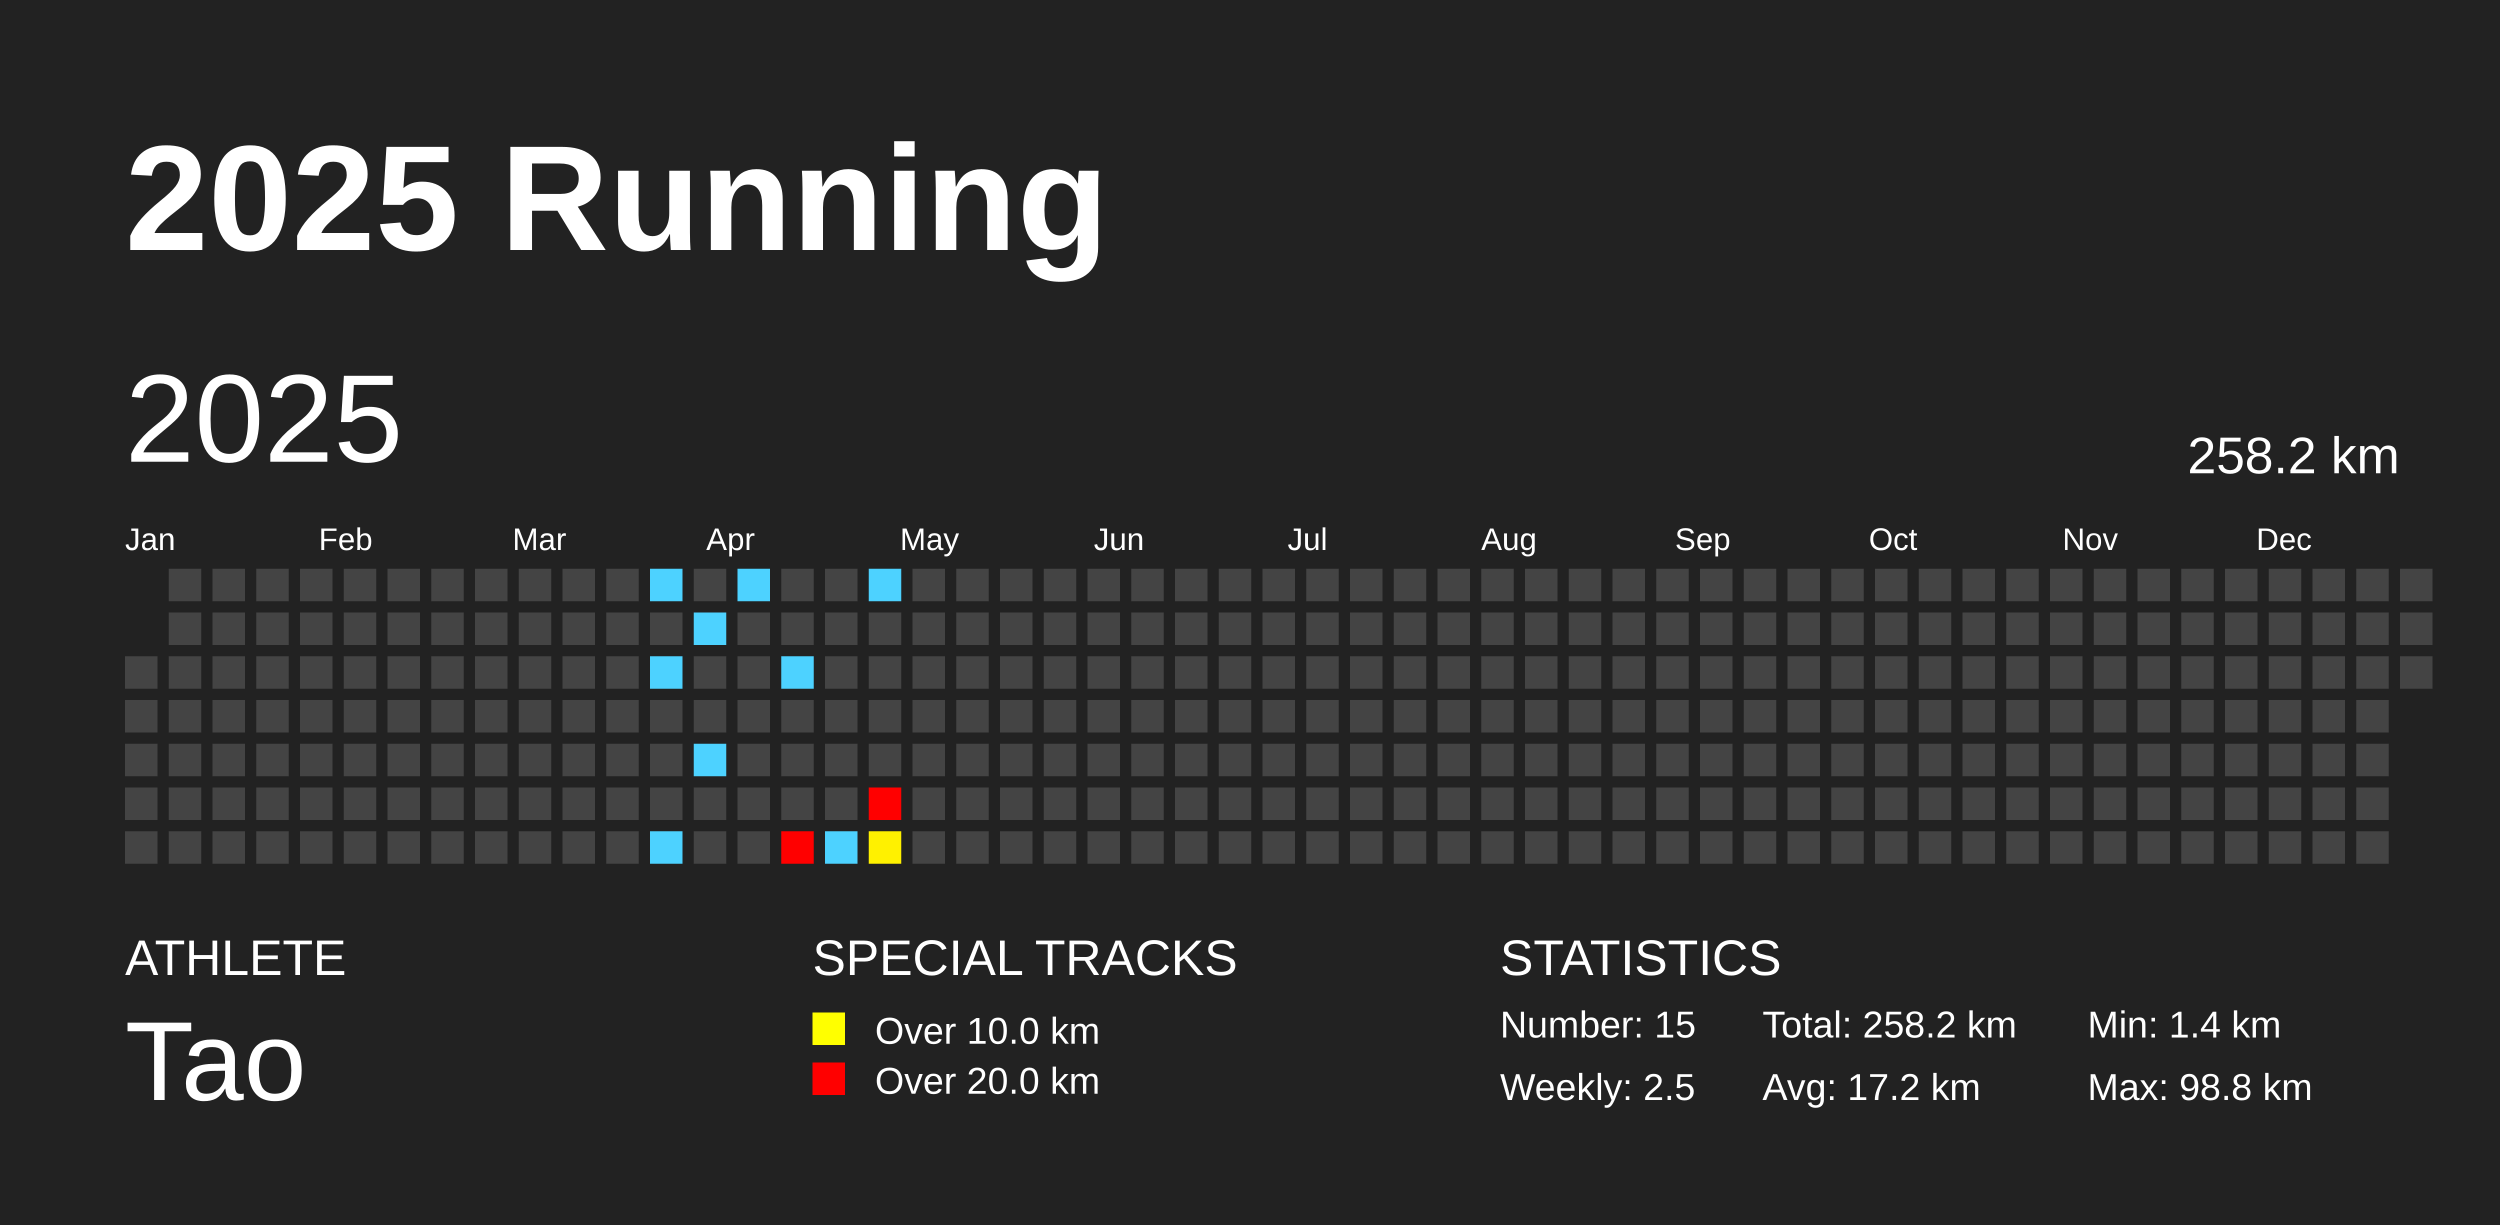
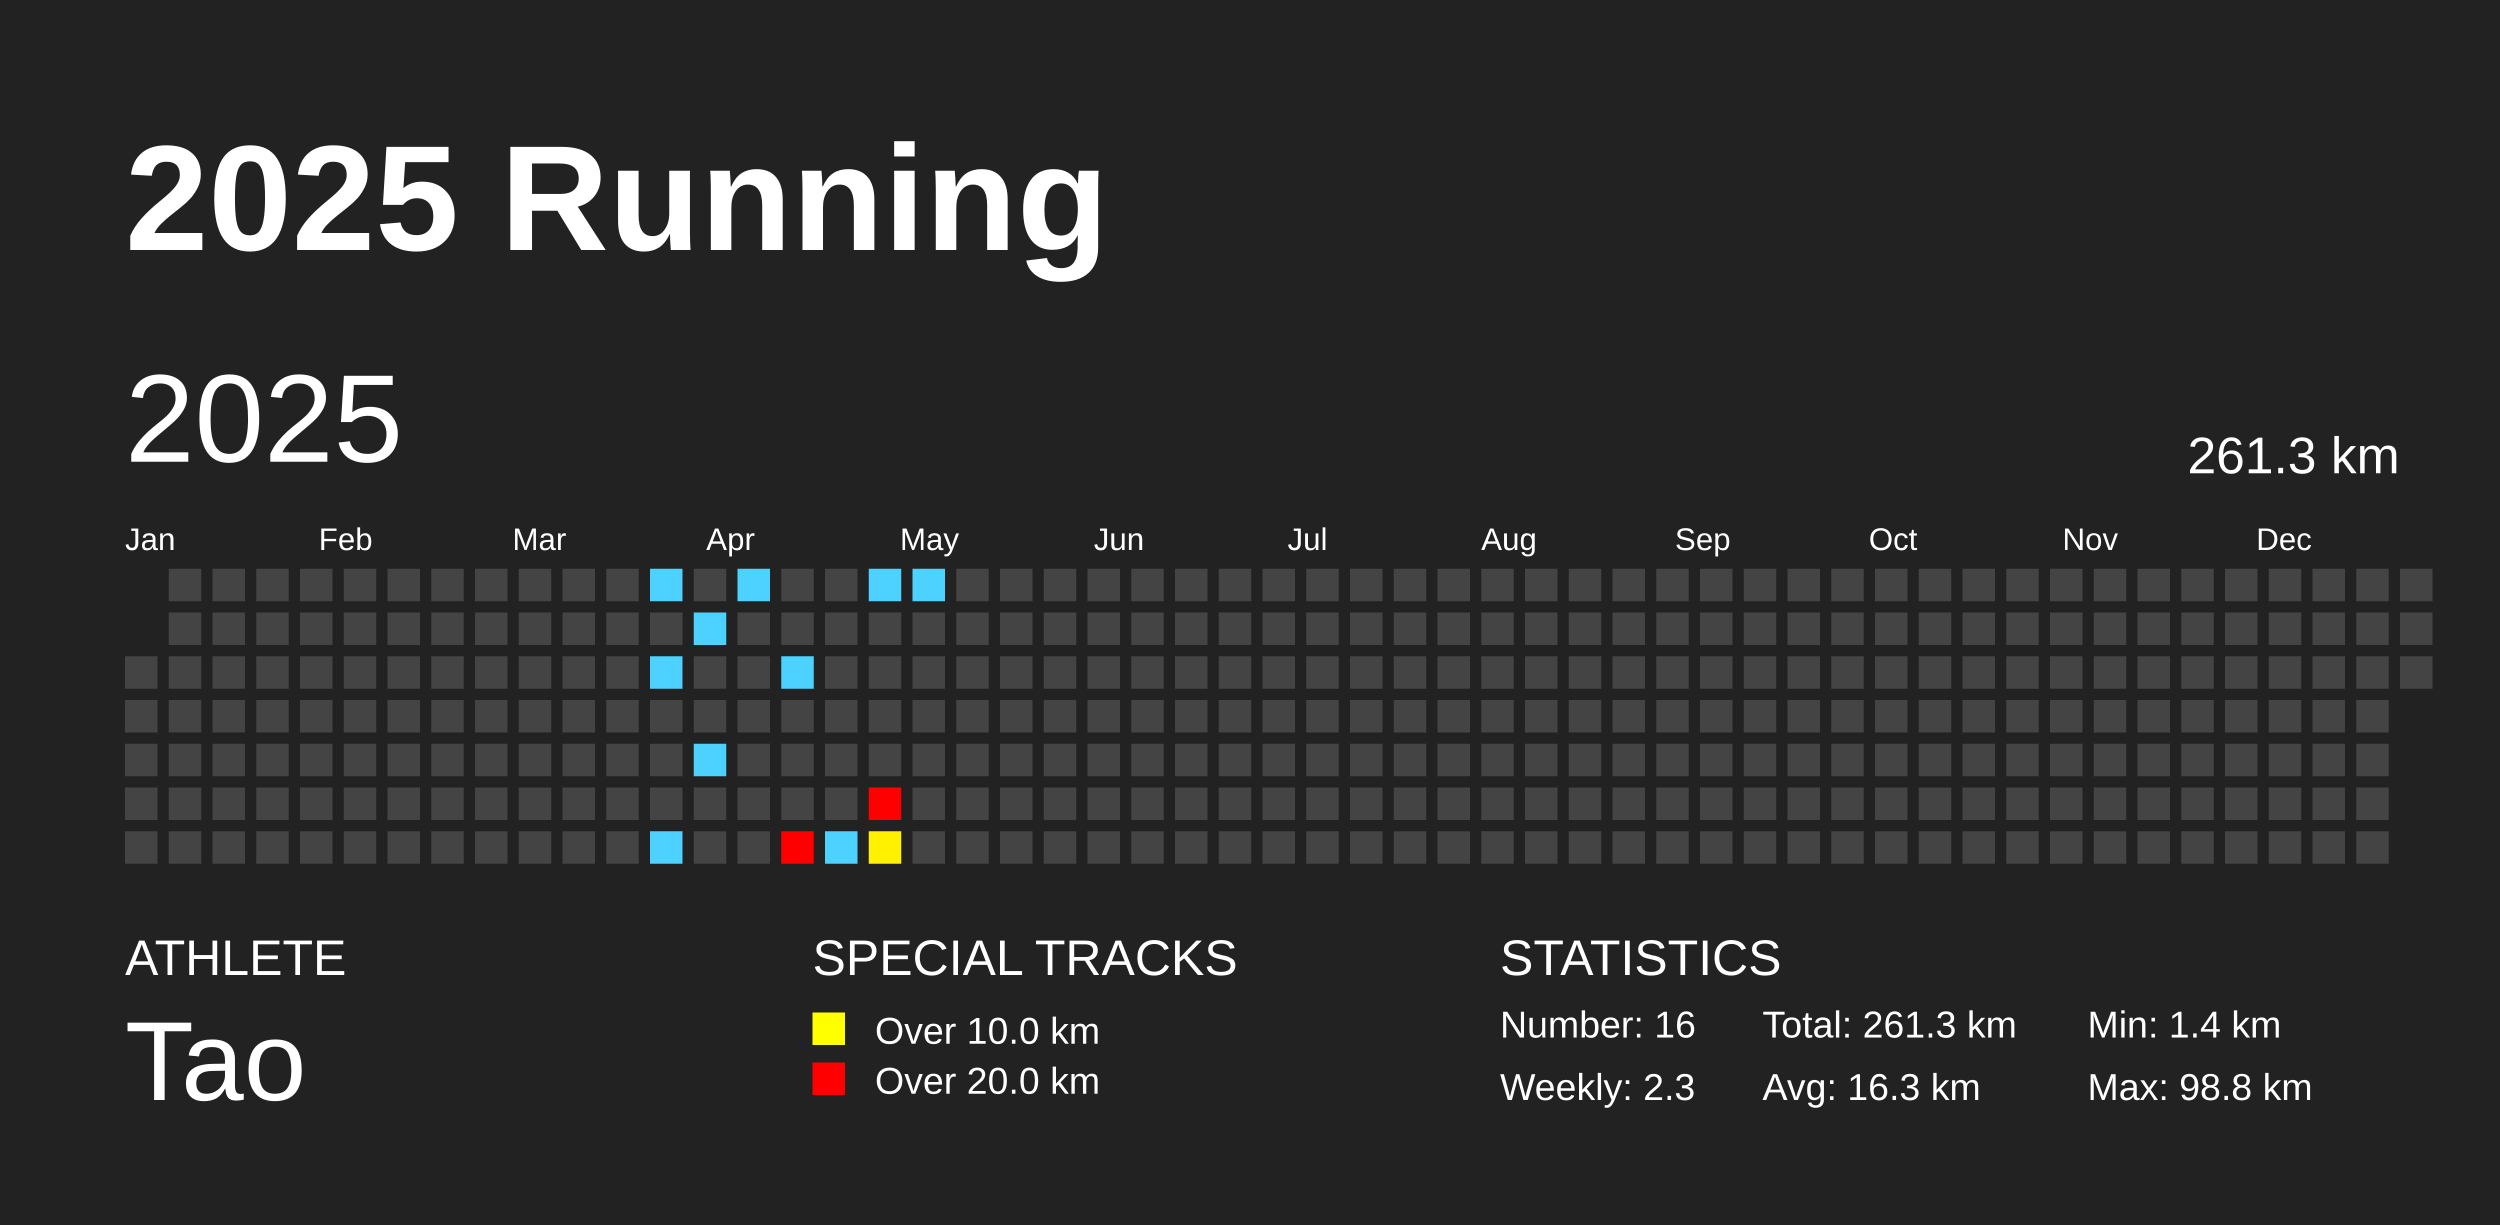
<svg xmlns="http://www.w3.org/2000/svg" baseProfile="full" height="98mm" version="1.1" viewBox="0,0,200,98" width="200mm">
  <defs />
  <rect fill="#222222" height="98" width="200" x="0" y="0" />
  <text fill="#FFFFFF" style="font-size:12px; font-family:Arial; font-weight:bold;" x="10" y="20">2025 Running</text>
  <text fill="#FFFFFF" style="font-size:4px; font-family:Arial" x="10" y="78">ATHLETE</text>
  <text fill="#FFFFFF" style="font-size:9px; font-family:Arial" x="10" y="88">Tao</text>
  <text fill="#FFFFFF" style="font-size:4px; font-family:Arial" x="65" y="78">SPECIAL TRACKS</text>
  <rect fill="yellow" height="2.6" width="2.6" x="65" y="81" />
  <text fill="#FFFFFF" style="font-size:3px; font-family:Arial" x="70" y="83.5">Over 10.0 km</text>
  <rect fill="red" height="2.6" width="2.6" x="65" y="85" />
  <text fill="#FFFFFF" style="font-size:3px; font-family:Arial" x="70" y="87.5">Over 20.0 km</text>
  <text fill="#FFFFFF" style="font-size:4px; font-family:Arial" x="120" y="78">STATISTICS</text>
-   <text fill="#FFFFFF" style="font-size:3px; font-family:Arial" x="120" y="83">Number: 15</text>
-   <text fill="#FFFFFF" style="font-size:3px; font-family:Arial" x="120" y="88">Weekly: 2.5</text>
-   <text fill="#FFFFFF" style="font-size:3px; font-family:Arial" x="141" y="83">Total: 258.2 km</text>
-   <text fill="#FFFFFF" style="font-size:3px; font-family:Arial" x="141" y="88">Avg: 17.2 km</text>
+   <text fill="#FFFFFF" style="font-size:3px; font-family:Arial" x="120" y="83">Number: 16</text>
+   <text fill="#FFFFFF" style="font-size:3px; font-family:Arial" x="120" y="88">Weekly: 2.3</text>
+   <text fill="#FFFFFF" style="font-size:3px; font-family:Arial" x="141" y="83">Total: 261.3 km</text>
+   <text fill="#FFFFFF" style="font-size:3px; font-family:Arial" x="141" y="88">Avg: 16.3 km</text>
  <text fill="#FFFFFF" style="font-size:3px; font-family:Arial" x="167" y="83">Min: 1.4 km</text>
  <text fill="#FFFFFF" style="font-size:3px; font-family:Arial" x="167" y="88">Max: 98.8 km</text>
  <text dominant-baseline="hanging" fill="#FFFFFF" style="font-size:10.0px; font-family:Arial;" x="10" y="30">2025</text>
-   <text dominant-baseline="hanging" fill="#FFFFFF" style="font-size:4.125px; font-family:Arial;" x="175" y="35">258.2 km</text>
+   <text dominant-baseline="hanging" fill="#FFFFFF" style="font-size:4.125px; font-family:Arial;" x="175" y="35">261.3 km</text>
  <text fill="#FFFFFF" style="font-size:2.5px; font-family:Arial" x="10.0" y="44">Jan</text>
  <text fill="#FFFFFF" style="font-size:2.5px; font-family:Arial" x="25.5" y="44">Feb</text>
  <text fill="#FFFFFF" style="font-size:2.5px; font-family:Arial" x="41.0" y="44">Mar</text>
  <text fill="#FFFFFF" style="font-size:2.5px; font-family:Arial" x="56.5" y="44">Apr</text>
  <text fill="#FFFFFF" style="font-size:2.5px; font-family:Arial" x="72.0" y="44">May</text>
  <text fill="#FFFFFF" style="font-size:2.5px; font-family:Arial" x="87.5" y="44">Jun</text>
  <text fill="#FFFFFF" style="font-size:2.5px; font-family:Arial" x="103.0" y="44">Jul</text>
  <text fill="#FFFFFF" style="font-size:2.5px; font-family:Arial" x="118.5" y="44">Aug</text>
  <text fill="#FFFFFF" style="font-size:2.5px; font-family:Arial" x="134.0" y="44">Sep</text>
  <text fill="#FFFFFF" style="font-size:2.5px; font-family:Arial" x="149.5" y="44">Oct</text>
  <text fill="#FFFFFF" style="font-size:2.5px; font-family:Arial" x="165.0" y="44">Nov</text>
  <text fill="#FFFFFF" style="font-size:2.5px; font-family:Arial" x="180.5" y="44">Dec</text>
  <rect fill="#444444" height="2.6" width="2.6" x="10.0" y="52.5" />
  <rect fill="#444444" height="2.6" width="2.6" x="10.0" y="56.0" />
  <rect fill="#444444" height="2.6" width="2.6" x="10.0" y="59.5" />
  <rect fill="#444444" height="2.6" width="2.6" x="10.0" y="63.0" />
  <rect fill="#444444" height="2.6" width="2.6" x="10.0" y="66.5" />
  <rect fill="#444444" height="2.6" width="2.6" x="13.5" y="45.5" />
  <rect fill="#444444" height="2.6" width="2.6" x="13.5" y="49.0" />
  <rect fill="#444444" height="2.6" width="2.6" x="13.5" y="52.5" />
  <rect fill="#444444" height="2.6" width="2.6" x="13.5" y="56.0" />
  <rect fill="#444444" height="2.6" width="2.6" x="13.5" y="59.5" />
  <rect fill="#444444" height="2.6" width="2.6" x="13.5" y="63.0" />
  <rect fill="#444444" height="2.6" width="2.6" x="13.5" y="66.5" />
  <rect fill="#444444" height="2.6" width="2.6" x="17.0" y="45.5" />
  <rect fill="#444444" height="2.6" width="2.6" x="17.0" y="49.0" />
  <rect fill="#444444" height="2.6" width="2.6" x="17.0" y="52.5" />
  <rect fill="#444444" height="2.6" width="2.6" x="17.0" y="56.0" />
  <rect fill="#444444" height="2.6" width="2.6" x="17.0" y="59.5" />
  <rect fill="#444444" height="2.6" width="2.6" x="17.0" y="63.0" />
  <rect fill="#444444" height="2.6" width="2.6" x="17.0" y="66.5" />
  <rect fill="#444444" height="2.6" width="2.6" x="20.5" y="45.5" />
  <rect fill="#444444" height="2.6" width="2.6" x="20.5" y="49.0" />
  <rect fill="#444444" height="2.6" width="2.6" x="20.5" y="52.5" />
  <rect fill="#444444" height="2.6" width="2.6" x="20.5" y="56.0" />
  <rect fill="#444444" height="2.6" width="2.6" x="20.5" y="59.5" />
  <rect fill="#444444" height="2.6" width="2.6" x="20.5" y="63.0" />
  <rect fill="#444444" height="2.6" width="2.6" x="20.5" y="66.5" />
  <rect fill="#444444" height="2.6" width="2.6" x="24.0" y="45.5" />
  <rect fill="#444444" height="2.6" width="2.6" x="24.0" y="49.0" />
  <rect fill="#444444" height="2.6" width="2.6" x="24.0" y="52.5" />
  <rect fill="#444444" height="2.6" width="2.6" x="24.0" y="56.0" />
  <rect fill="#444444" height="2.6" width="2.6" x="24.0" y="59.5" />
  <rect fill="#444444" height="2.6" width="2.6" x="24.0" y="63.0" />
  <rect fill="#444444" height="2.6" width="2.6" x="24.0" y="66.5" />
  <rect fill="#444444" height="2.6" width="2.6" x="27.5" y="45.5" />
  <rect fill="#444444" height="2.6" width="2.6" x="27.5" y="49.0" />
  <rect fill="#444444" height="2.6" width="2.6" x="27.5" y="52.5" />
  <rect fill="#444444" height="2.6" width="2.6" x="27.5" y="56.0" />
  <rect fill="#444444" height="2.6" width="2.6" x="27.5" y="59.5" />
  <rect fill="#444444" height="2.6" width="2.6" x="27.5" y="63.0" />
  <rect fill="#444444" height="2.6" width="2.6" x="27.5" y="66.5" />
  <rect fill="#444444" height="2.6" width="2.6" x="31.0" y="45.5" />
  <rect fill="#444444" height="2.6" width="2.6" x="31.0" y="49.0" />
  <rect fill="#444444" height="2.6" width="2.6" x="31.0" y="52.5" />
  <rect fill="#444444" height="2.6" width="2.6" x="31.0" y="56.0" />
  <rect fill="#444444" height="2.6" width="2.6" x="31.0" y="59.5" />
  <rect fill="#444444" height="2.6" width="2.6" x="31.0" y="63.0" />
  <rect fill="#444444" height="2.6" width="2.6" x="31.0" y="66.5" />
  <rect fill="#444444" height="2.6" width="2.6" x="34.5" y="45.5" />
  <rect fill="#444444" height="2.6" width="2.6" x="34.5" y="49.0" />
  <rect fill="#444444" height="2.6" width="2.6" x="34.5" y="52.5" />
  <rect fill="#444444" height="2.6" width="2.6" x="34.5" y="56.0" />
  <rect fill="#444444" height="2.6" width="2.6" x="34.5" y="59.5" />
  <rect fill="#444444" height="2.6" width="2.6" x="34.5" y="63.0" />
  <rect fill="#444444" height="2.6" width="2.6" x="34.5" y="66.5" />
  <rect fill="#444444" height="2.6" width="2.6" x="38.0" y="45.5" />
  <rect fill="#444444" height="2.6" width="2.6" x="38.0" y="49.0" />
  <rect fill="#444444" height="2.6" width="2.6" x="38.0" y="52.5" />
  <rect fill="#444444" height="2.6" width="2.6" x="38.0" y="56.0" />
  <rect fill="#444444" height="2.6" width="2.6" x="38.0" y="59.5" />
  <rect fill="#444444" height="2.6" width="2.6" x="38.0" y="63.0" />
  <rect fill="#444444" height="2.6" width="2.6" x="38.0" y="66.5" />
  <rect fill="#444444" height="2.6" width="2.6" x="41.5" y="45.5" />
  <rect fill="#444444" height="2.6" width="2.6" x="41.5" y="49.0" />
  <rect fill="#444444" height="2.6" width="2.6" x="41.5" y="52.5" />
  <rect fill="#444444" height="2.6" width="2.6" x="41.5" y="56.0" />
  <rect fill="#444444" height="2.6" width="2.6" x="41.5" y="59.5" />
  <rect fill="#444444" height="2.6" width="2.6" x="41.5" y="63.0" />
  <rect fill="#444444" height="2.6" width="2.6" x="41.5" y="66.5" />
  <rect fill="#444444" height="2.6" width="2.6" x="45.0" y="45.5" />
  <rect fill="#444444" height="2.6" width="2.6" x="45.0" y="49.0" />
  <rect fill="#444444" height="2.6" width="2.6" x="45.0" y="52.5" />
  <rect fill="#444444" height="2.6" width="2.6" x="45.0" y="56.0" />
  <rect fill="#444444" height="2.6" width="2.6" x="45.0" y="59.5" />
  <rect fill="#444444" height="2.6" width="2.6" x="45.0" y="63.0" />
  <rect fill="#444444" height="2.6" width="2.6" x="45.0" y="66.5" />
  <rect fill="#444444" height="2.6" width="2.6" x="48.5" y="45.5" />
  <rect fill="#444444" height="2.6" width="2.6" x="48.5" y="49.0" />
  <rect fill="#444444" height="2.6" width="2.6" x="48.5" y="52.5" />
  <rect fill="#444444" height="2.6" width="2.6" x="48.5" y="56.0" />
  <rect fill="#444444" height="2.6" width="2.6" x="48.5" y="59.5" />
  <rect fill="#444444" height="2.6" width="2.6" x="48.5" y="63.0" />
  <rect fill="#444444" height="2.6" width="2.6" x="48.5" y="66.5" />
  <rect fill="#4dd2ff" height="2.6" width="2.6" x="52.0" y="45.5" />
  <rect fill="#444444" height="2.6" width="2.6" x="52.0" y="49.0" />
  <rect fill="#4dd2ff" height="2.6" width="2.6" x="52.0" y="52.5" />
  <rect fill="#444444" height="2.6" width="2.6" x="52.0" y="56.0" />
  <rect fill="#444444" height="2.6" width="2.6" x="52.0" y="59.5" />
  <rect fill="#444444" height="2.6" width="2.6" x="52.0" y="63.0" />
  <rect fill="#4dd2ff" height="2.6" width="2.6" x="52.0" y="66.5" />
  <rect fill="#444444" height="2.6" width="2.6" x="55.5" y="45.5" />
  <rect fill="#4dd2ff" height="2.6" width="2.6" x="55.5" y="49.0" />
  <rect fill="#444444" height="2.6" width="2.6" x="55.5" y="52.5" />
  <rect fill="#444444" height="2.6" width="2.6" x="55.5" y="56.0" />
  <rect fill="#4dd2ff" height="2.6" width="2.6" x="55.5" y="59.5" />
  <rect fill="#444444" height="2.6" width="2.6" x="55.5" y="63.0" />
  <rect fill="#444444" height="2.6" width="2.6" x="55.5" y="66.5" />
  <rect fill="#4dd2ff" height="2.6" width="2.6" x="59.0" y="45.5" />
  <rect fill="#444444" height="2.6" width="2.6" x="59.0" y="49.0" />
  <rect fill="#444444" height="2.6" width="2.6" x="59.0" y="52.5" />
  <rect fill="#444444" height="2.6" width="2.6" x="59.0" y="56.0" />
  <rect fill="#444444" height="2.6" width="2.6" x="59.0" y="59.5" />
  <rect fill="#444444" height="2.6" width="2.6" x="59.0" y="63.0" />
  <rect fill="#444444" height="2.6" width="2.6" x="59.0" y="66.5" />
  <rect fill="#444444" height="2.6" width="2.6" x="62.5" y="45.5" />
  <rect fill="#444444" height="2.6" width="2.6" x="62.5" y="49.0" />
  <rect fill="#4dd2ff" height="2.6" width="2.6" x="62.5" y="52.5" />
  <rect fill="#444444" height="2.6" width="2.6" x="62.5" y="56.0" />
  <rect fill="#444444" height="2.6" width="2.6" x="62.5" y="59.5" />
  <rect fill="#444444" height="2.6" width="2.6" x="62.5" y="63.0" />
  <rect fill="red" height="2.6" width="2.6" x="62.5" y="66.5" />
  <rect fill="#444444" height="2.6" width="2.6" x="66.0" y="45.5" />
  <rect fill="#444444" height="2.6" width="2.6" x="66.0" y="49.0" />
  <rect fill="#444444" height="2.6" width="2.6" x="66.0" y="52.5" />
  <rect fill="#444444" height="2.6" width="2.6" x="66.0" y="56.0" />
  <rect fill="#444444" height="2.6" width="2.6" x="66.0" y="59.5" />
  <rect fill="#444444" height="2.6" width="2.6" x="66.0" y="63.0" />
  <rect fill="#4dd2ff" height="2.6" width="2.6" x="66.0" y="66.5" />
  <rect fill="#4dd2ff" height="2.6" width="2.6" x="69.5" y="45.5" />
  <rect fill="#444444" height="2.6" width="2.6" x="69.5" y="49.0" />
  <rect fill="#444444" height="2.6" width="2.6" x="69.5" y="52.5" />
  <rect fill="#444444" height="2.6" width="2.6" x="69.5" y="56.0" />
  <rect fill="#444444" height="2.6" width="2.6" x="69.5" y="59.5" />
  <rect fill="red" height="2.6" width="2.6" x="69.5" y="63.0" />
  <rect fill="#fff100" height="2.6" width="2.6" x="69.5" y="66.5" />
-   <rect fill="#444444" height="2.6" width="2.6" x="73.0" y="45.5" />
+   <rect fill="#4dd2ff" height="2.6" width="2.6" x="73.0" y="45.5" />
  <rect fill="#444444" height="2.6" width="2.6" x="73.0" y="49.0" />
  <rect fill="#444444" height="2.6" width="2.6" x="73.0" y="52.5" />
  <rect fill="#444444" height="2.6" width="2.6" x="73.0" y="56.0" />
  <rect fill="#444444" height="2.6" width="2.6" x="73.0" y="59.5" />
  <rect fill="#444444" height="2.6" width="2.6" x="73.0" y="63.0" />
  <rect fill="#444444" height="2.6" width="2.6" x="73.0" y="66.5" />
  <rect fill="#444444" height="2.6" width="2.6" x="76.5" y="45.5" />
  <rect fill="#444444" height="2.6" width="2.6" x="76.5" y="49.0" />
  <rect fill="#444444" height="2.6" width="2.6" x="76.5" y="52.5" />
  <rect fill="#444444" height="2.6" width="2.6" x="76.5" y="56.0" />
  <rect fill="#444444" height="2.6" width="2.6" x="76.5" y="59.5" />
  <rect fill="#444444" height="2.6" width="2.6" x="76.5" y="63.0" />
  <rect fill="#444444" height="2.6" width="2.6" x="76.5" y="66.5" />
  <rect fill="#444444" height="2.6" width="2.6" x="80.0" y="45.5" />
  <rect fill="#444444" height="2.6" width="2.6" x="80.0" y="49.0" />
  <rect fill="#444444" height="2.6" width="2.6" x="80.0" y="52.5" />
  <rect fill="#444444" height="2.6" width="2.6" x="80.0" y="56.0" />
  <rect fill="#444444" height="2.6" width="2.6" x="80.0" y="59.5" />
  <rect fill="#444444" height="2.6" width="2.6" x="80.0" y="63.0" />
  <rect fill="#444444" height="2.6" width="2.6" x="80.0" y="66.5" />
  <rect fill="#444444" height="2.6" width="2.6" x="83.5" y="45.5" />
  <rect fill="#444444" height="2.6" width="2.6" x="83.5" y="49.0" />
  <rect fill="#444444" height="2.6" width="2.6" x="83.5" y="52.5" />
  <rect fill="#444444" height="2.6" width="2.6" x="83.5" y="56.0" />
  <rect fill="#444444" height="2.6" width="2.6" x="83.5" y="59.5" />
  <rect fill="#444444" height="2.6" width="2.6" x="83.5" y="63.0" />
  <rect fill="#444444" height="2.6" width="2.6" x="83.5" y="66.5" />
  <rect fill="#444444" height="2.6" width="2.6" x="87.0" y="45.5" />
  <rect fill="#444444" height="2.6" width="2.6" x="87.0" y="49.0" />
  <rect fill="#444444" height="2.6" width="2.6" x="87.0" y="52.5" />
  <rect fill="#444444" height="2.6" width="2.6" x="87.0" y="56.0" />
  <rect fill="#444444" height="2.6" width="2.6" x="87.0" y="59.5" />
  <rect fill="#444444" height="2.6" width="2.6" x="87.0" y="63.0" />
  <rect fill="#444444" height="2.6" width="2.6" x="87.0" y="66.5" />
  <rect fill="#444444" height="2.6" width="2.6" x="90.5" y="45.5" />
  <rect fill="#444444" height="2.6" width="2.6" x="90.5" y="49.0" />
  <rect fill="#444444" height="2.6" width="2.6" x="90.5" y="52.5" />
  <rect fill="#444444" height="2.6" width="2.6" x="90.5" y="56.0" />
  <rect fill="#444444" height="2.6" width="2.6" x="90.5" y="59.5" />
  <rect fill="#444444" height="2.6" width="2.6" x="90.5" y="63.0" />
  <rect fill="#444444" height="2.6" width="2.6" x="90.5" y="66.5" />
  <rect fill="#444444" height="2.6" width="2.6" x="94.0" y="45.5" />
  <rect fill="#444444" height="2.6" width="2.6" x="94.0" y="49.0" />
  <rect fill="#444444" height="2.6" width="2.6" x="94.0" y="52.5" />
  <rect fill="#444444" height="2.6" width="2.6" x="94.0" y="56.0" />
  <rect fill="#444444" height="2.6" width="2.6" x="94.0" y="59.5" />
  <rect fill="#444444" height="2.6" width="2.6" x="94.0" y="63.0" />
  <rect fill="#444444" height="2.6" width="2.6" x="94.0" y="66.5" />
  <rect fill="#444444" height="2.6" width="2.6" x="97.5" y="45.5" />
  <rect fill="#444444" height="2.6" width="2.6" x="97.5" y="49.0" />
  <rect fill="#444444" height="2.6" width="2.6" x="97.5" y="52.5" />
  <rect fill="#444444" height="2.6" width="2.6" x="97.5" y="56.0" />
  <rect fill="#444444" height="2.6" width="2.6" x="97.5" y="59.5" />
  <rect fill="#444444" height="2.6" width="2.6" x="97.5" y="63.0" />
  <rect fill="#444444" height="2.6" width="2.6" x="97.5" y="66.5" />
  <rect fill="#444444" height="2.6" width="2.6" x="101.0" y="45.5" />
  <rect fill="#444444" height="2.6" width="2.6" x="101.0" y="49.0" />
  <rect fill="#444444" height="2.6" width="2.6" x="101.0" y="52.5" />
  <rect fill="#444444" height="2.6" width="2.6" x="101.0" y="56.0" />
  <rect fill="#444444" height="2.6" width="2.6" x="101.0" y="59.5" />
  <rect fill="#444444" height="2.6" width="2.6" x="101.0" y="63.0" />
  <rect fill="#444444" height="2.6" width="2.6" x="101.0" y="66.5" />
  <rect fill="#444444" height="2.6" width="2.6" x="104.5" y="45.5" />
  <rect fill="#444444" height="2.6" width="2.6" x="104.5" y="49.0" />
  <rect fill="#444444" height="2.6" width="2.6" x="104.5" y="52.5" />
  <rect fill="#444444" height="2.6" width="2.6" x="104.5" y="56.0" />
  <rect fill="#444444" height="2.6" width="2.6" x="104.5" y="59.5" />
  <rect fill="#444444" height="2.6" width="2.6" x="104.5" y="63.0" />
  <rect fill="#444444" height="2.6" width="2.6" x="104.5" y="66.5" />
  <rect fill="#444444" height="2.6" width="2.6" x="108.0" y="45.5" />
  <rect fill="#444444" height="2.6" width="2.6" x="108.0" y="49.0" />
  <rect fill="#444444" height="2.6" width="2.6" x="108.0" y="52.5" />
  <rect fill="#444444" height="2.6" width="2.6" x="108.0" y="56.0" />
  <rect fill="#444444" height="2.6" width="2.6" x="108.0" y="59.5" />
  <rect fill="#444444" height="2.6" width="2.6" x="108.0" y="63.0" />
  <rect fill="#444444" height="2.6" width="2.6" x="108.0" y="66.5" />
  <rect fill="#444444" height="2.6" width="2.6" x="111.5" y="45.5" />
  <rect fill="#444444" height="2.6" width="2.6" x="111.5" y="49.0" />
  <rect fill="#444444" height="2.6" width="2.6" x="111.5" y="52.5" />
  <rect fill="#444444" height="2.6" width="2.6" x="111.5" y="56.0" />
  <rect fill="#444444" height="2.6" width="2.6" x="111.5" y="59.5" />
  <rect fill="#444444" height="2.6" width="2.6" x="111.5" y="63.0" />
  <rect fill="#444444" height="2.6" width="2.6" x="111.5" y="66.5" />
  <rect fill="#444444" height="2.6" width="2.6" x="115.0" y="45.5" />
  <rect fill="#444444" height="2.6" width="2.6" x="115.0" y="49.0" />
  <rect fill="#444444" height="2.6" width="2.6" x="115.0" y="52.5" />
  <rect fill="#444444" height="2.6" width="2.6" x="115.0" y="56.0" />
  <rect fill="#444444" height="2.6" width="2.6" x="115.0" y="59.5" />
  <rect fill="#444444" height="2.6" width="2.6" x="115.0" y="63.0" />
  <rect fill="#444444" height="2.6" width="2.6" x="115.0" y="66.5" />
  <rect fill="#444444" height="2.6" width="2.6" x="118.5" y="45.5" />
  <rect fill="#444444" height="2.6" width="2.6" x="118.5" y="49.0" />
  <rect fill="#444444" height="2.6" width="2.6" x="118.5" y="52.5" />
  <rect fill="#444444" height="2.6" width="2.6" x="118.5" y="56.0" />
  <rect fill="#444444" height="2.6" width="2.6" x="118.5" y="59.5" />
  <rect fill="#444444" height="2.6" width="2.6" x="118.5" y="63.0" />
  <rect fill="#444444" height="2.6" width="2.6" x="118.5" y="66.5" />
  <rect fill="#444444" height="2.6" width="2.6" x="122.0" y="45.5" />
  <rect fill="#444444" height="2.6" width="2.6" x="122.0" y="49.0" />
  <rect fill="#444444" height="2.6" width="2.6" x="122.0" y="52.5" />
  <rect fill="#444444" height="2.6" width="2.6" x="122.0" y="56.0" />
  <rect fill="#444444" height="2.6" width="2.6" x="122.0" y="59.5" />
  <rect fill="#444444" height="2.6" width="2.6" x="122.0" y="63.0" />
  <rect fill="#444444" height="2.6" width="2.6" x="122.0" y="66.5" />
  <rect fill="#444444" height="2.6" width="2.6" x="125.5" y="45.5" />
  <rect fill="#444444" height="2.6" width="2.6" x="125.5" y="49.0" />
  <rect fill="#444444" height="2.6" width="2.6" x="125.5" y="52.5" />
  <rect fill="#444444" height="2.6" width="2.6" x="125.5" y="56.0" />
  <rect fill="#444444" height="2.6" width="2.6" x="125.5" y="59.5" />
  <rect fill="#444444" height="2.6" width="2.6" x="125.5" y="63.0" />
  <rect fill="#444444" height="2.6" width="2.6" x="125.5" y="66.5" />
  <rect fill="#444444" height="2.6" width="2.6" x="129.0" y="45.5" />
  <rect fill="#444444" height="2.6" width="2.6" x="129.0" y="49.0" />
  <rect fill="#444444" height="2.6" width="2.6" x="129.0" y="52.5" />
  <rect fill="#444444" height="2.6" width="2.6" x="129.0" y="56.0" />
  <rect fill="#444444" height="2.6" width="2.6" x="129.0" y="59.5" />
  <rect fill="#444444" height="2.6" width="2.6" x="129.0" y="63.0" />
  <rect fill="#444444" height="2.6" width="2.6" x="129.0" y="66.5" />
  <rect fill="#444444" height="2.6" width="2.6" x="132.5" y="45.5" />
  <rect fill="#444444" height="2.6" width="2.6" x="132.5" y="49.0" />
  <rect fill="#444444" height="2.6" width="2.6" x="132.5" y="52.5" />
  <rect fill="#444444" height="2.6" width="2.6" x="132.5" y="56.0" />
  <rect fill="#444444" height="2.6" width="2.6" x="132.5" y="59.5" />
  <rect fill="#444444" height="2.6" width="2.6" x="132.5" y="63.0" />
  <rect fill="#444444" height="2.6" width="2.6" x="132.5" y="66.5" />
  <rect fill="#444444" height="2.6" width="2.6" x="136.0" y="45.5" />
  <rect fill="#444444" height="2.6" width="2.6" x="136.0" y="49.0" />
  <rect fill="#444444" height="2.6" width="2.6" x="136.0" y="52.5" />
  <rect fill="#444444" height="2.6" width="2.6" x="136.0" y="56.0" />
  <rect fill="#444444" height="2.6" width="2.6" x="136.0" y="59.5" />
  <rect fill="#444444" height="2.6" width="2.6" x="136.0" y="63.0" />
  <rect fill="#444444" height="2.6" width="2.6" x="136.0" y="66.5" />
  <rect fill="#444444" height="2.6" width="2.6" x="139.5" y="45.5" />
  <rect fill="#444444" height="2.6" width="2.6" x="139.5" y="49.0" />
  <rect fill="#444444" height="2.6" width="2.6" x="139.5" y="52.5" />
  <rect fill="#444444" height="2.6" width="2.6" x="139.5" y="56.0" />
  <rect fill="#444444" height="2.6" width="2.6" x="139.5" y="59.5" />
  <rect fill="#444444" height="2.6" width="2.6" x="139.5" y="63.0" />
  <rect fill="#444444" height="2.6" width="2.6" x="139.5" y="66.5" />
  <rect fill="#444444" height="2.6" width="2.6" x="143.0" y="45.5" />
  <rect fill="#444444" height="2.6" width="2.6" x="143.0" y="49.0" />
  <rect fill="#444444" height="2.6" width="2.6" x="143.0" y="52.5" />
  <rect fill="#444444" height="2.6" width="2.6" x="143.0" y="56.0" />
  <rect fill="#444444" height="2.6" width="2.6" x="143.0" y="59.5" />
  <rect fill="#444444" height="2.6" width="2.6" x="143.0" y="63.0" />
  <rect fill="#444444" height="2.6" width="2.6" x="143.0" y="66.5" />
  <rect fill="#444444" height="2.6" width="2.6" x="146.5" y="45.5" />
  <rect fill="#444444" height="2.6" width="2.6" x="146.5" y="49.0" />
  <rect fill="#444444" height="2.6" width="2.6" x="146.5" y="52.5" />
  <rect fill="#444444" height="2.6" width="2.6" x="146.5" y="56.0" />
  <rect fill="#444444" height="2.6" width="2.6" x="146.5" y="59.5" />
  <rect fill="#444444" height="2.6" width="2.6" x="146.5" y="63.0" />
  <rect fill="#444444" height="2.6" width="2.6" x="146.5" y="66.5" />
  <rect fill="#444444" height="2.6" width="2.6" x="150.0" y="45.5" />
  <rect fill="#444444" height="2.6" width="2.6" x="150.0" y="49.0" />
  <rect fill="#444444" height="2.6" width="2.6" x="150.0" y="52.5" />
  <rect fill="#444444" height="2.6" width="2.6" x="150.0" y="56.0" />
  <rect fill="#444444" height="2.6" width="2.6" x="150.0" y="59.5" />
  <rect fill="#444444" height="2.6" width="2.6" x="150.0" y="63.0" />
  <rect fill="#444444" height="2.6" width="2.6" x="150.0" y="66.5" />
  <rect fill="#444444" height="2.6" width="2.6" x="153.5" y="45.5" />
  <rect fill="#444444" height="2.6" width="2.6" x="153.5" y="49.0" />
  <rect fill="#444444" height="2.6" width="2.6" x="153.5" y="52.5" />
  <rect fill="#444444" height="2.6" width="2.6" x="153.5" y="56.0" />
  <rect fill="#444444" height="2.6" width="2.6" x="153.5" y="59.5" />
  <rect fill="#444444" height="2.6" width="2.6" x="153.5" y="63.0" />
  <rect fill="#444444" height="2.6" width="2.6" x="153.5" y="66.5" />
  <rect fill="#444444" height="2.6" width="2.6" x="157.0" y="45.5" />
  <rect fill="#444444" height="2.6" width="2.6" x="157.0" y="49.0" />
  <rect fill="#444444" height="2.6" width="2.6" x="157.0" y="52.5" />
  <rect fill="#444444" height="2.6" width="2.6" x="157.0" y="56.0" />
  <rect fill="#444444" height="2.6" width="2.6" x="157.0" y="59.5" />
  <rect fill="#444444" height="2.6" width="2.6" x="157.0" y="63.0" />
  <rect fill="#444444" height="2.6" width="2.6" x="157.0" y="66.5" />
  <rect fill="#444444" height="2.6" width="2.6" x="160.5" y="45.5" />
  <rect fill="#444444" height="2.6" width="2.6" x="160.5" y="49.0" />
  <rect fill="#444444" height="2.6" width="2.6" x="160.5" y="52.5" />
  <rect fill="#444444" height="2.6" width="2.6" x="160.5" y="56.0" />
  <rect fill="#444444" height="2.6" width="2.6" x="160.5" y="59.5" />
  <rect fill="#444444" height="2.6" width="2.6" x="160.5" y="63.0" />
  <rect fill="#444444" height="2.6" width="2.6" x="160.5" y="66.5" />
  <rect fill="#444444" height="2.6" width="2.6" x="164.0" y="45.5" />
  <rect fill="#444444" height="2.6" width="2.6" x="164.0" y="49.0" />
  <rect fill="#444444" height="2.6" width="2.6" x="164.0" y="52.5" />
  <rect fill="#444444" height="2.6" width="2.6" x="164.0" y="56.0" />
  <rect fill="#444444" height="2.6" width="2.6" x="164.0" y="59.5" />
  <rect fill="#444444" height="2.6" width="2.6" x="164.0" y="63.0" />
  <rect fill="#444444" height="2.6" width="2.6" x="164.0" y="66.5" />
  <rect fill="#444444" height="2.6" width="2.6" x="167.5" y="45.5" />
  <rect fill="#444444" height="2.6" width="2.6" x="167.5" y="49.0" />
  <rect fill="#444444" height="2.6" width="2.6" x="167.5" y="52.5" />
  <rect fill="#444444" height="2.6" width="2.6" x="167.5" y="56.0" />
  <rect fill="#444444" height="2.6" width="2.6" x="167.5" y="59.5" />
  <rect fill="#444444" height="2.6" width="2.6" x="167.5" y="63.0" />
  <rect fill="#444444" height="2.6" width="2.6" x="167.5" y="66.5" />
  <rect fill="#444444" height="2.6" width="2.6" x="171.0" y="45.5" />
  <rect fill="#444444" height="2.6" width="2.6" x="171.0" y="49.0" />
  <rect fill="#444444" height="2.6" width="2.6" x="171.0" y="52.5" />
  <rect fill="#444444" height="2.6" width="2.6" x="171.0" y="56.0" />
  <rect fill="#444444" height="2.6" width="2.6" x="171.0" y="59.5" />
  <rect fill="#444444" height="2.6" width="2.6" x="171.0" y="63.0" />
  <rect fill="#444444" height="2.6" width="2.6" x="171.0" y="66.5" />
  <rect fill="#444444" height="2.6" width="2.6" x="174.5" y="45.5" />
  <rect fill="#444444" height="2.6" width="2.6" x="174.5" y="49.0" />
  <rect fill="#444444" height="2.6" width="2.6" x="174.5" y="52.5" />
  <rect fill="#444444" height="2.6" width="2.6" x="174.5" y="56.0" />
  <rect fill="#444444" height="2.6" width="2.6" x="174.5" y="59.5" />
  <rect fill="#444444" height="2.6" width="2.6" x="174.5" y="63.0" />
  <rect fill="#444444" height="2.6" width="2.6" x="174.5" y="66.5" />
  <rect fill="#444444" height="2.6" width="2.6" x="178.0" y="45.5" />
  <rect fill="#444444" height="2.6" width="2.6" x="178.0" y="49.0" />
  <rect fill="#444444" height="2.6" width="2.6" x="178.0" y="52.5" />
  <rect fill="#444444" height="2.6" width="2.6" x="178.0" y="56.0" />
  <rect fill="#444444" height="2.6" width="2.6" x="178.0" y="59.5" />
  <rect fill="#444444" height="2.6" width="2.6" x="178.0" y="63.0" />
  <rect fill="#444444" height="2.6" width="2.6" x="178.0" y="66.5" />
  <rect fill="#444444" height="2.6" width="2.6" x="181.5" y="45.5" />
  <rect fill="#444444" height="2.6" width="2.6" x="181.5" y="49.0" />
  <rect fill="#444444" height="2.6" width="2.6" x="181.5" y="52.5" />
  <rect fill="#444444" height="2.6" width="2.6" x="181.5" y="56.0" />
  <rect fill="#444444" height="2.6" width="2.6" x="181.5" y="59.5" />
  <rect fill="#444444" height="2.6" width="2.6" x="181.5" y="63.0" />
  <rect fill="#444444" height="2.6" width="2.6" x="181.5" y="66.5" />
  <rect fill="#444444" height="2.6" width="2.6" x="185.0" y="45.5" />
  <rect fill="#444444" height="2.6" width="2.6" x="185.0" y="49.0" />
  <rect fill="#444444" height="2.6" width="2.6" x="185.0" y="52.5" />
  <rect fill="#444444" height="2.6" width="2.6" x="185.0" y="56.0" />
  <rect fill="#444444" height="2.6" width="2.6" x="185.0" y="59.5" />
  <rect fill="#444444" height="2.6" width="2.6" x="185.0" y="63.0" />
  <rect fill="#444444" height="2.6" width="2.6" x="185.0" y="66.5" />
  <rect fill="#444444" height="2.6" width="2.6" x="188.5" y="45.5" />
  <rect fill="#444444" height="2.6" width="2.6" x="188.5" y="49.0" />
  <rect fill="#444444" height="2.6" width="2.6" x="188.5" y="52.5" />
  <rect fill="#444444" height="2.6" width="2.6" x="188.5" y="56.0" />
  <rect fill="#444444" height="2.6" width="2.6" x="188.5" y="59.5" />
  <rect fill="#444444" height="2.6" width="2.6" x="188.5" y="63.0" />
  <rect fill="#444444" height="2.6" width="2.6" x="188.5" y="66.5" />
  <rect fill="#444444" height="2.6" width="2.6" x="192.0" y="45.5" />
  <rect fill="#444444" height="2.6" width="2.6" x="192.0" y="49.0" />
  <rect fill="#444444" height="2.6" width="2.6" x="192.0" y="52.5" />
</svg>
